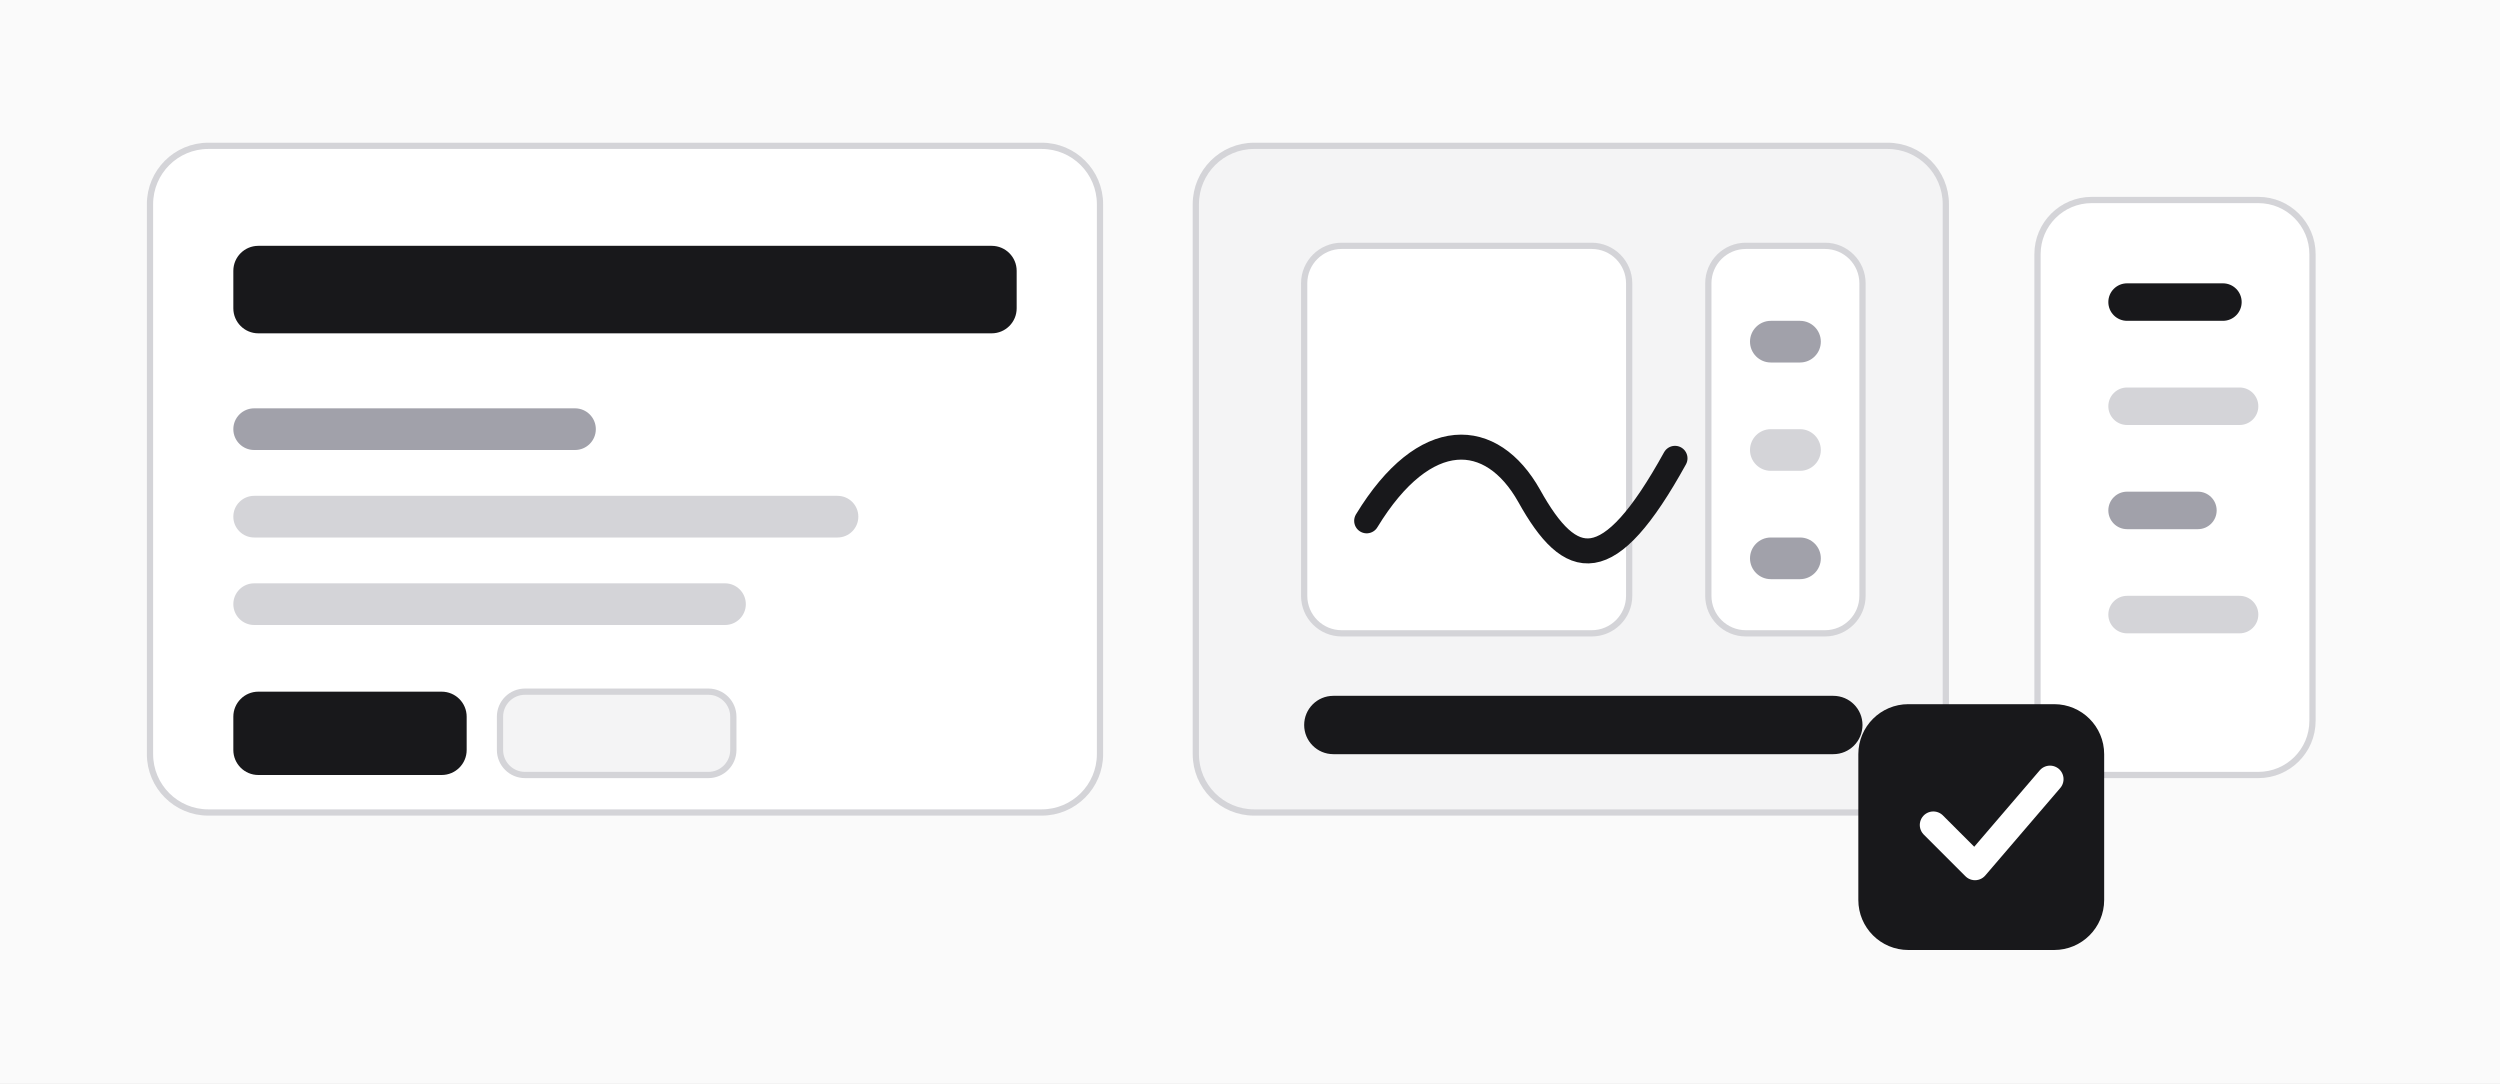
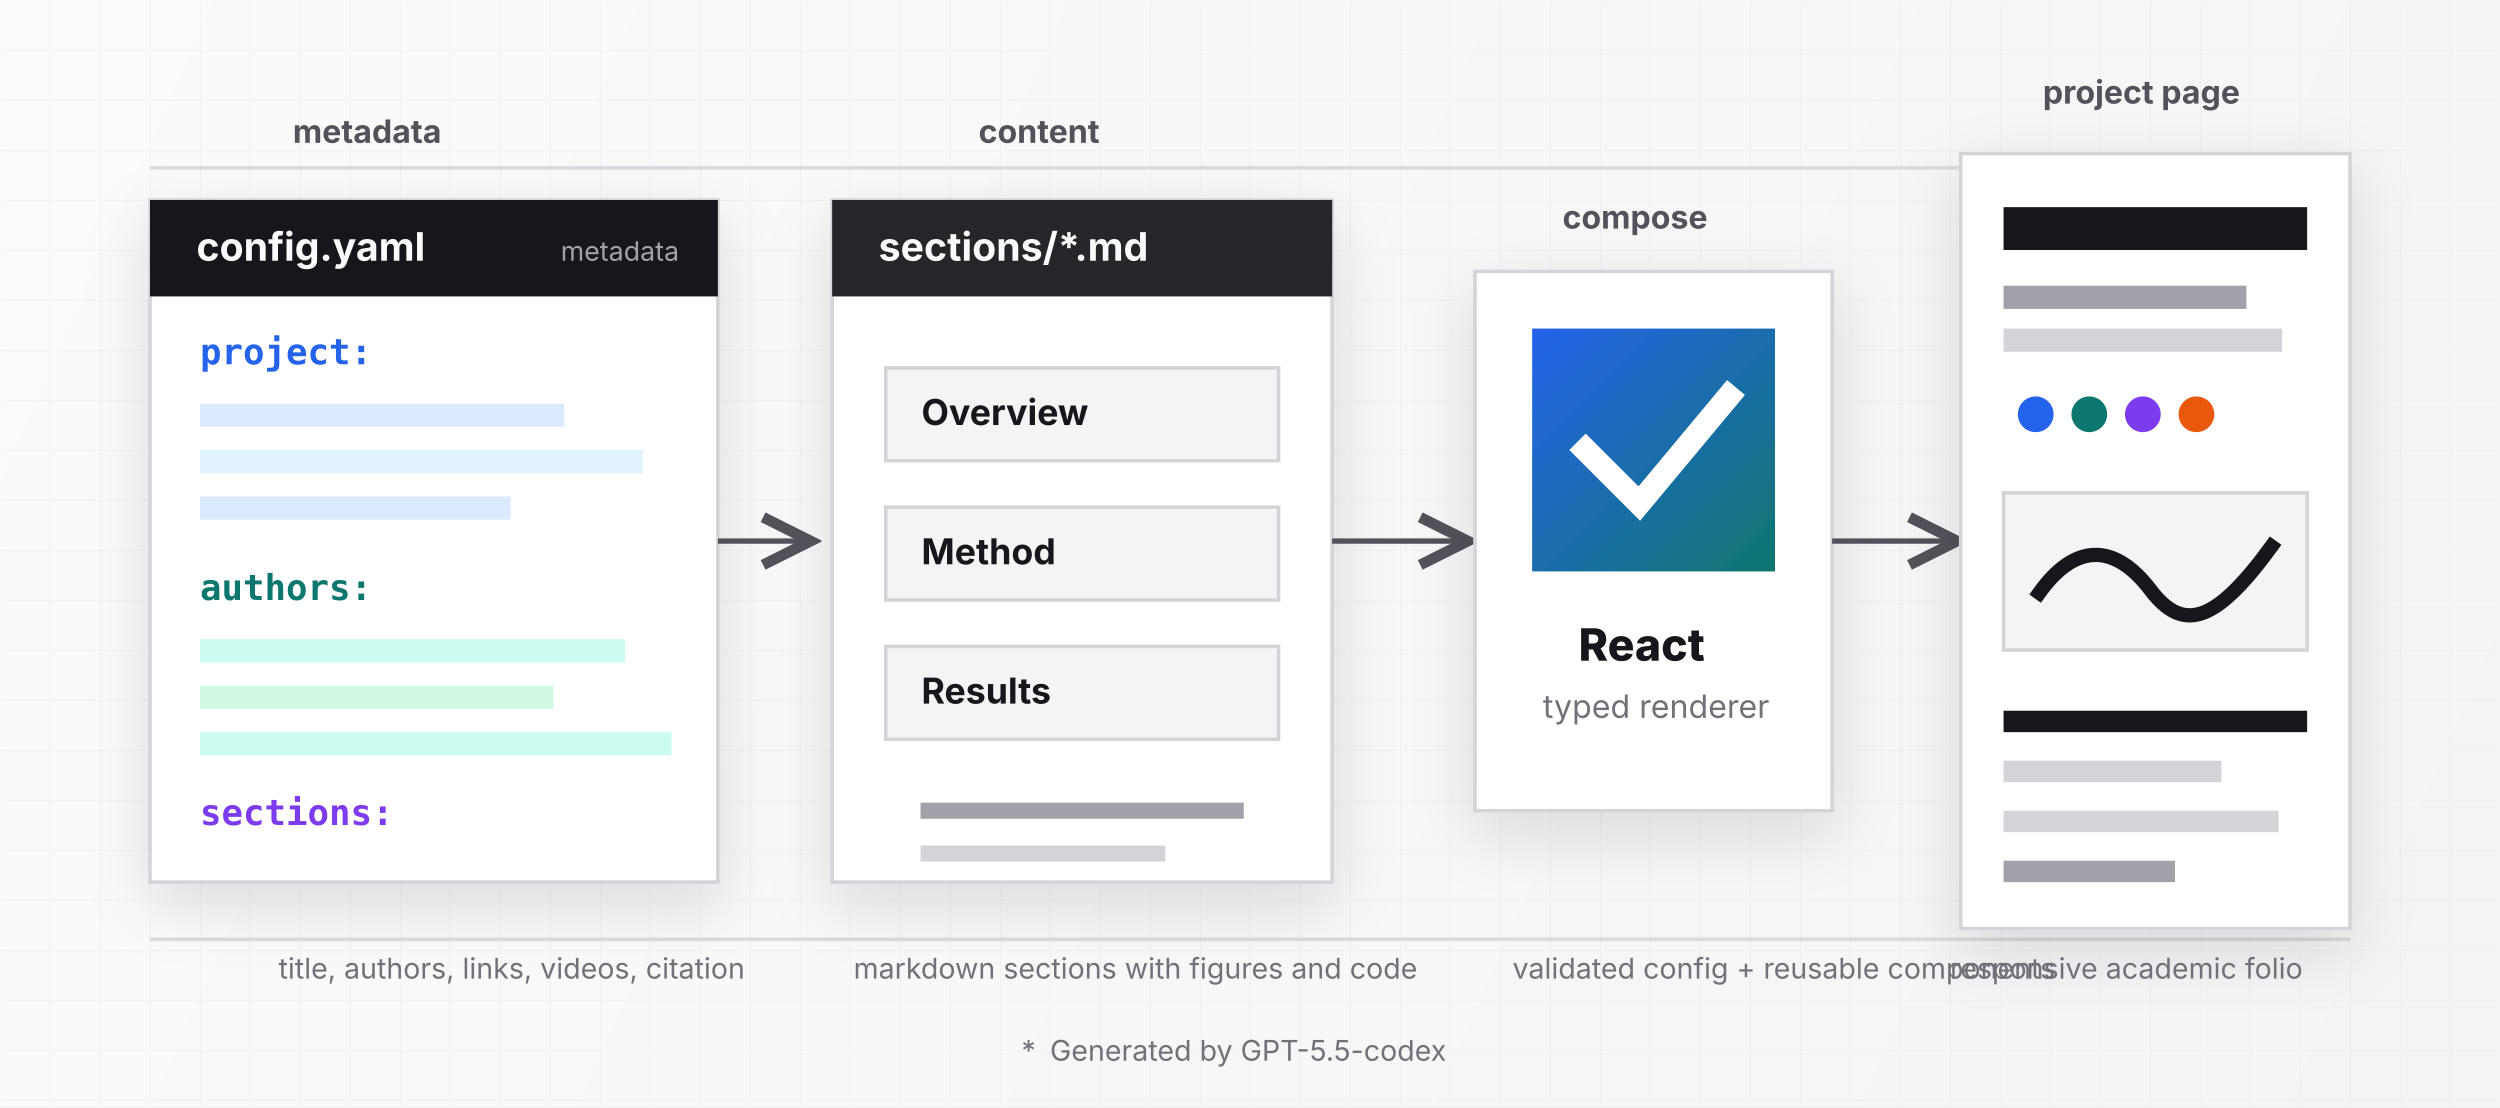
- <svg xmlns="http://www.w3.org/2000/svg" width="1200" height="520" viewBox="0 0 1200 520" fill="none">
-   <rect width="1200" height="520" fill="#fafafa" />
-   <rect x="72" y="70" width="456" height="320" rx="28" fill="#ffffff" stroke="#d4d4d8" stroke-width="3" />
-   <rect x="112" y="118" width="376" height="42" rx="12" fill="#18181b" />
-   <rect x="112" y="196" width="174" height="20" rx="10" fill="#a1a1aa" />
-   <rect x="112" y="238" width="300" height="20" rx="10" fill="#d4d4d8" />
-   <rect x="112" y="280" width="246" height="20" rx="10" fill="#d4d4d8" />
-   <rect x="112" y="332" width="112" height="40" rx="12" fill="#18181b" />
-   <rect x="240" y="332" width="112" height="40" rx="12" fill="#f4f4f5" stroke="#d4d4d8" stroke-width="3" />
-   <rect x="574" y="70" width="360" height="320" rx="28" fill="#f4f4f5" stroke="#d4d4d8" stroke-width="3" />
-   <rect x="626" y="118" width="156" height="186" rx="18" fill="#ffffff" stroke="#d4d4d8" stroke-width="3" />
-   <path d="M656 250C684 204 716 206 734 238C754 274 772 278 804 220" stroke="#18181b" stroke-width="12" stroke-linecap="round" />
-   <rect x="820" y="118" width="74" height="186" rx="18" fill="#ffffff" stroke="#d4d4d8" stroke-width="3" />
-   <rect x="840" y="154" width="34" height="20" rx="10" fill="#a1a1aa" />
-   <rect x="840" y="206" width="34" height="20" rx="10" fill="#d4d4d8" />
-   <rect x="840" y="258" width="34" height="20" rx="10" fill="#a1a1aa" />
-   <rect x="626" y="334" width="268" height="28" rx="14" fill="#18181b" />
-   <rect x="978" y="96" width="132" height="276" rx="26" fill="#ffffff" stroke="#d4d4d8" stroke-width="3" />
-   <rect x="1012" y="136" width="64" height="18" rx="9" fill="#18181b" />
-   <rect x="1012" y="186" width="72" height="18" rx="9" fill="#d4d4d8" />
-   <rect x="1012" y="236" width="52" height="18" rx="9" fill="#a1a1aa" />
-   <rect x="1012" y="286" width="72" height="18" rx="9" fill="#d4d4d8" />
-   <rect x="892" y="338" width="118" height="118" rx="24" fill="#18181b" />
-   <path d="M928 396L948 416L984 374" stroke="#ffffff" stroke-width="13" stroke-linecap="round" stroke-linejoin="round" />
+ <svg xmlns="http://www.w3.org/2000/svg" width="1400" height="620" viewBox="0 0 1400 620" fill="none" role="img" aria-labelledby="title desc">
+   <defs>
+     <linearGradient id="surface" x1="0" y1="0" x2="1400" y2="620" gradientUnits="userSpaceOnUse">
+       <stop stop-color="#fbfbfb" />
+       <stop offset="1" stop-color="#f4f4f5" />
+     </linearGradient>
+     <linearGradient id="blue" x1="0" y1="0" x2="1" y2="1">
+       <stop stop-color="#2563eb" />
+       <stop offset="1" stop-color="#0f766e" />
+     </linearGradient>
+     <filter id="shadow" x="-20%" y="-20%" width="140%" height="150%">
+       <feDropShadow dx="0" dy="12" stdDeviation="18" flood-color="#18181b" flood-opacity=".12" />
+     </filter>
+     <pattern id="grid" width="28" height="28" patternUnits="userSpaceOnUse">
+       <path d="M28 0H0V28" stroke="#e4e4e7" stroke-width="1" />
+     </pattern>
+     <marker id="arrow" markerWidth="12" markerHeight="12" refX="10" refY="6" orient="auto" markerUnits="strokeWidth">
+       <path d="M2 2L10 6L2 10" fill="none" stroke="#52525b" stroke-width="2" stroke-linecap="square" stroke-linejoin="miter" />
+     </marker>
+   </defs>
+   <rect width="1400" height="620" fill="url(#surface)" />
+   <rect x="1" y="1" width="1398" height="618" fill="url(#grid)" opacity=".42" />
+   <g opacity=".78">
+     <path d="M84 94H1316" stroke="#d4d4d8" stroke-width="2" />
+     <path d="M84 526H1316" stroke="#d4d4d8" stroke-width="2" />
+   </g>
+   <g filter="url(#shadow)">
+     <rect x="84" y="112" width="318" height="382" fill="#ffffff" stroke="#d4d4d8" stroke-width="2" />
+     <rect x="84" y="112" width="318" height="54" fill="#18181b" />
+     <text x="110" y="146" fill="#fafafa" font-family="Inter, Arial, sans-serif" font-size="22" font-weight="700">config.yaml</text>
+     <text x="314" y="146" fill="#a1a1aa" font-family="Inter, Arial, sans-serif" font-size="15">metadata</text>
+     <text x="112" y="204" fill="#2563eb" font-family="ui-monospace, SFMono-Regular, Menlo, monospace" font-size="20" font-weight="700">project:</text>
+     <rect x="112" y="226" width="204" height="13" fill="#dbeafe" />
+     <rect x="112" y="252" width="248" height="13" fill="#e0f2fe" />
+     <rect x="112" y="278" width="174" height="13" fill="#dbeafe" />
+     <text x="112" y="336" fill="#0f766e" font-family="ui-monospace, SFMono-Regular, Menlo, monospace" font-size="20" font-weight="700">authors:</text>
+     <rect x="112" y="358" width="238" height="13" fill="#ccfbf1" />
+     <rect x="112" y="384" width="198" height="13" fill="#d1fae5" />
+     <rect x="112" y="410" width="264" height="13" fill="#ccfbf1" />
+     <text x="112" y="462" fill="#7c3aed" font-family="ui-monospace, SFMono-Regular, Menlo, monospace" font-size="20" font-weight="700">sections:</text>
+   </g>
+   <g filter="url(#shadow)">
+     <rect x="466" y="112" width="280" height="382" fill="#ffffff" stroke="#d4d4d8" stroke-width="2" />
+     <rect x="466" y="112" width="280" height="54" fill="#27272a" />
+     <text x="492" y="146" fill="#fafafa" font-family="Inter, Arial, sans-serif" font-size="22" font-weight="700">sections/*.md</text>
+     <g font-family="Inter, Arial, sans-serif">
+       <rect x="496" y="206" width="220" height="52" fill="#f4f4f5" stroke="#d4d4d8" stroke-width="2" />
+       <text x="516" y="238" fill="#18181b" font-size="20" font-weight="700">Overview</text>
+       <rect x="496" y="284" width="220" height="52" fill="#f4f4f5" stroke="#d4d4d8" stroke-width="2" />
+       <text x="516" y="316" fill="#18181b" font-size="20" font-weight="700">Method</text>
+       <rect x="496" y="362" width="220" height="52" fill="#f4f4f5" stroke="#d4d4d8" stroke-width="2" />
+       <text x="516" y="394" fill="#18181b" font-size="20" font-weight="700">Results</text>
+     </g>
+     <path d="M520 454H692" stroke="#a1a1aa" stroke-width="9" stroke-linecap="square" />
+     <path d="M520 478H648" stroke="#d4d4d8" stroke-width="9" stroke-linecap="square" />
+   </g>
+   <path d="M402 303H454" stroke="#52525b" stroke-width="3" marker-end="url(#arrow)" />
+   <path d="M746 303H822" stroke="#52525b" stroke-width="3" marker-end="url(#arrow)" />
+   <g filter="url(#shadow)">
+     <rect x="826" y="152" width="200" height="302" fill="#ffffff" stroke="#d4d4d8" stroke-width="2" />
+     <rect x="858" y="184" width="136" height="136" fill="url(#blue)" />
+     <path d="M888 252L918 282L968 222" stroke="#ffffff" stroke-width="13" stroke-linecap="square" stroke-linejoin="miter" />
+     <text x="884" y="370" fill="#18181b" font-family="Inter, Arial, sans-serif" font-size="25" font-weight="800">React</text>
+     <text x="864" y="402" fill="#71717a" font-family="Inter, Arial, sans-serif" font-size="18">typed renderer</text>
+   </g>
+   <path d="M1026 303H1096" stroke="#52525b" stroke-width="3" marker-end="url(#arrow)" />
+   <g filter="url(#shadow)">
+     <rect x="1098" y="86" width="218" height="434" fill="#ffffff" stroke="#d4d4d8" stroke-width="2" />
+     <rect x="1122" y="116" width="170" height="24" fill="#18181b" />
+     <rect x="1122" y="160" width="136" height="13" fill="#a1a1aa" />
+     <rect x="1122" y="184" width="156" height="13" fill="#d4d4d8" />
+     <g>
+       <circle cx="1140" cy="232" r="10" fill="#2563eb" />
+       <circle cx="1170" cy="232" r="10" fill="#0f766e" />
+       <circle cx="1200" cy="232" r="10" fill="#7c3aed" />
+       <circle cx="1230" cy="232" r="10" fill="#ea580c" />
+     </g>
+     <rect x="1122" y="276" width="170" height="88" fill="#f4f4f5" stroke="#d4d4d8" stroke-width="2" />
+     <path d="M1142 332C1162 304 1184 304 1204 330C1222 354 1240 350 1272 306" stroke="#18181b" stroke-width="8" stroke-linecap="square" />
+     <rect x="1122" y="398" width="170" height="12" fill="#18181b" />
+     <rect x="1122" y="426" width="122" height="12" fill="#d4d4d8" />
+     <rect x="1122" y="454" width="154" height="12" fill="#d4d4d8" />
+     <rect x="1122" y="482" width="96" height="12" fill="#a1a1aa" />
+   </g>
+   <g font-family="Inter, Arial, sans-serif" font-size="18" font-weight="700" fill="#52525b">
+     <text x="164" y="80">metadata</text>
+     <text x="548" y="80">content</text>
+     <text x="875" y="128">compose</text>
+     <text x="1144" y="58">project page</text>
+   </g>
+   <g font-family="Inter, Arial, sans-serif" font-size="16" fill="#71717a">
+     <text x="156" y="548">title, authors, links, videos, citation</text>
+     <text x="478" y="548">markdown sections with figures and code</text>
+     <text x="847" y="548">validated config + reusable components</text>
+     <text x="1092" y="548">responsive academic folio</text>
+   </g>
+   <g transform="translate(572 578)" font-family="Inter, Arial, sans-serif" font-size="16" fill="#71717a">
+     <text x="0" y="16">*</text>
+     <text x="16" y="16">Generated by GPT-5.5-codex</text>
+   </g>
</svg>
